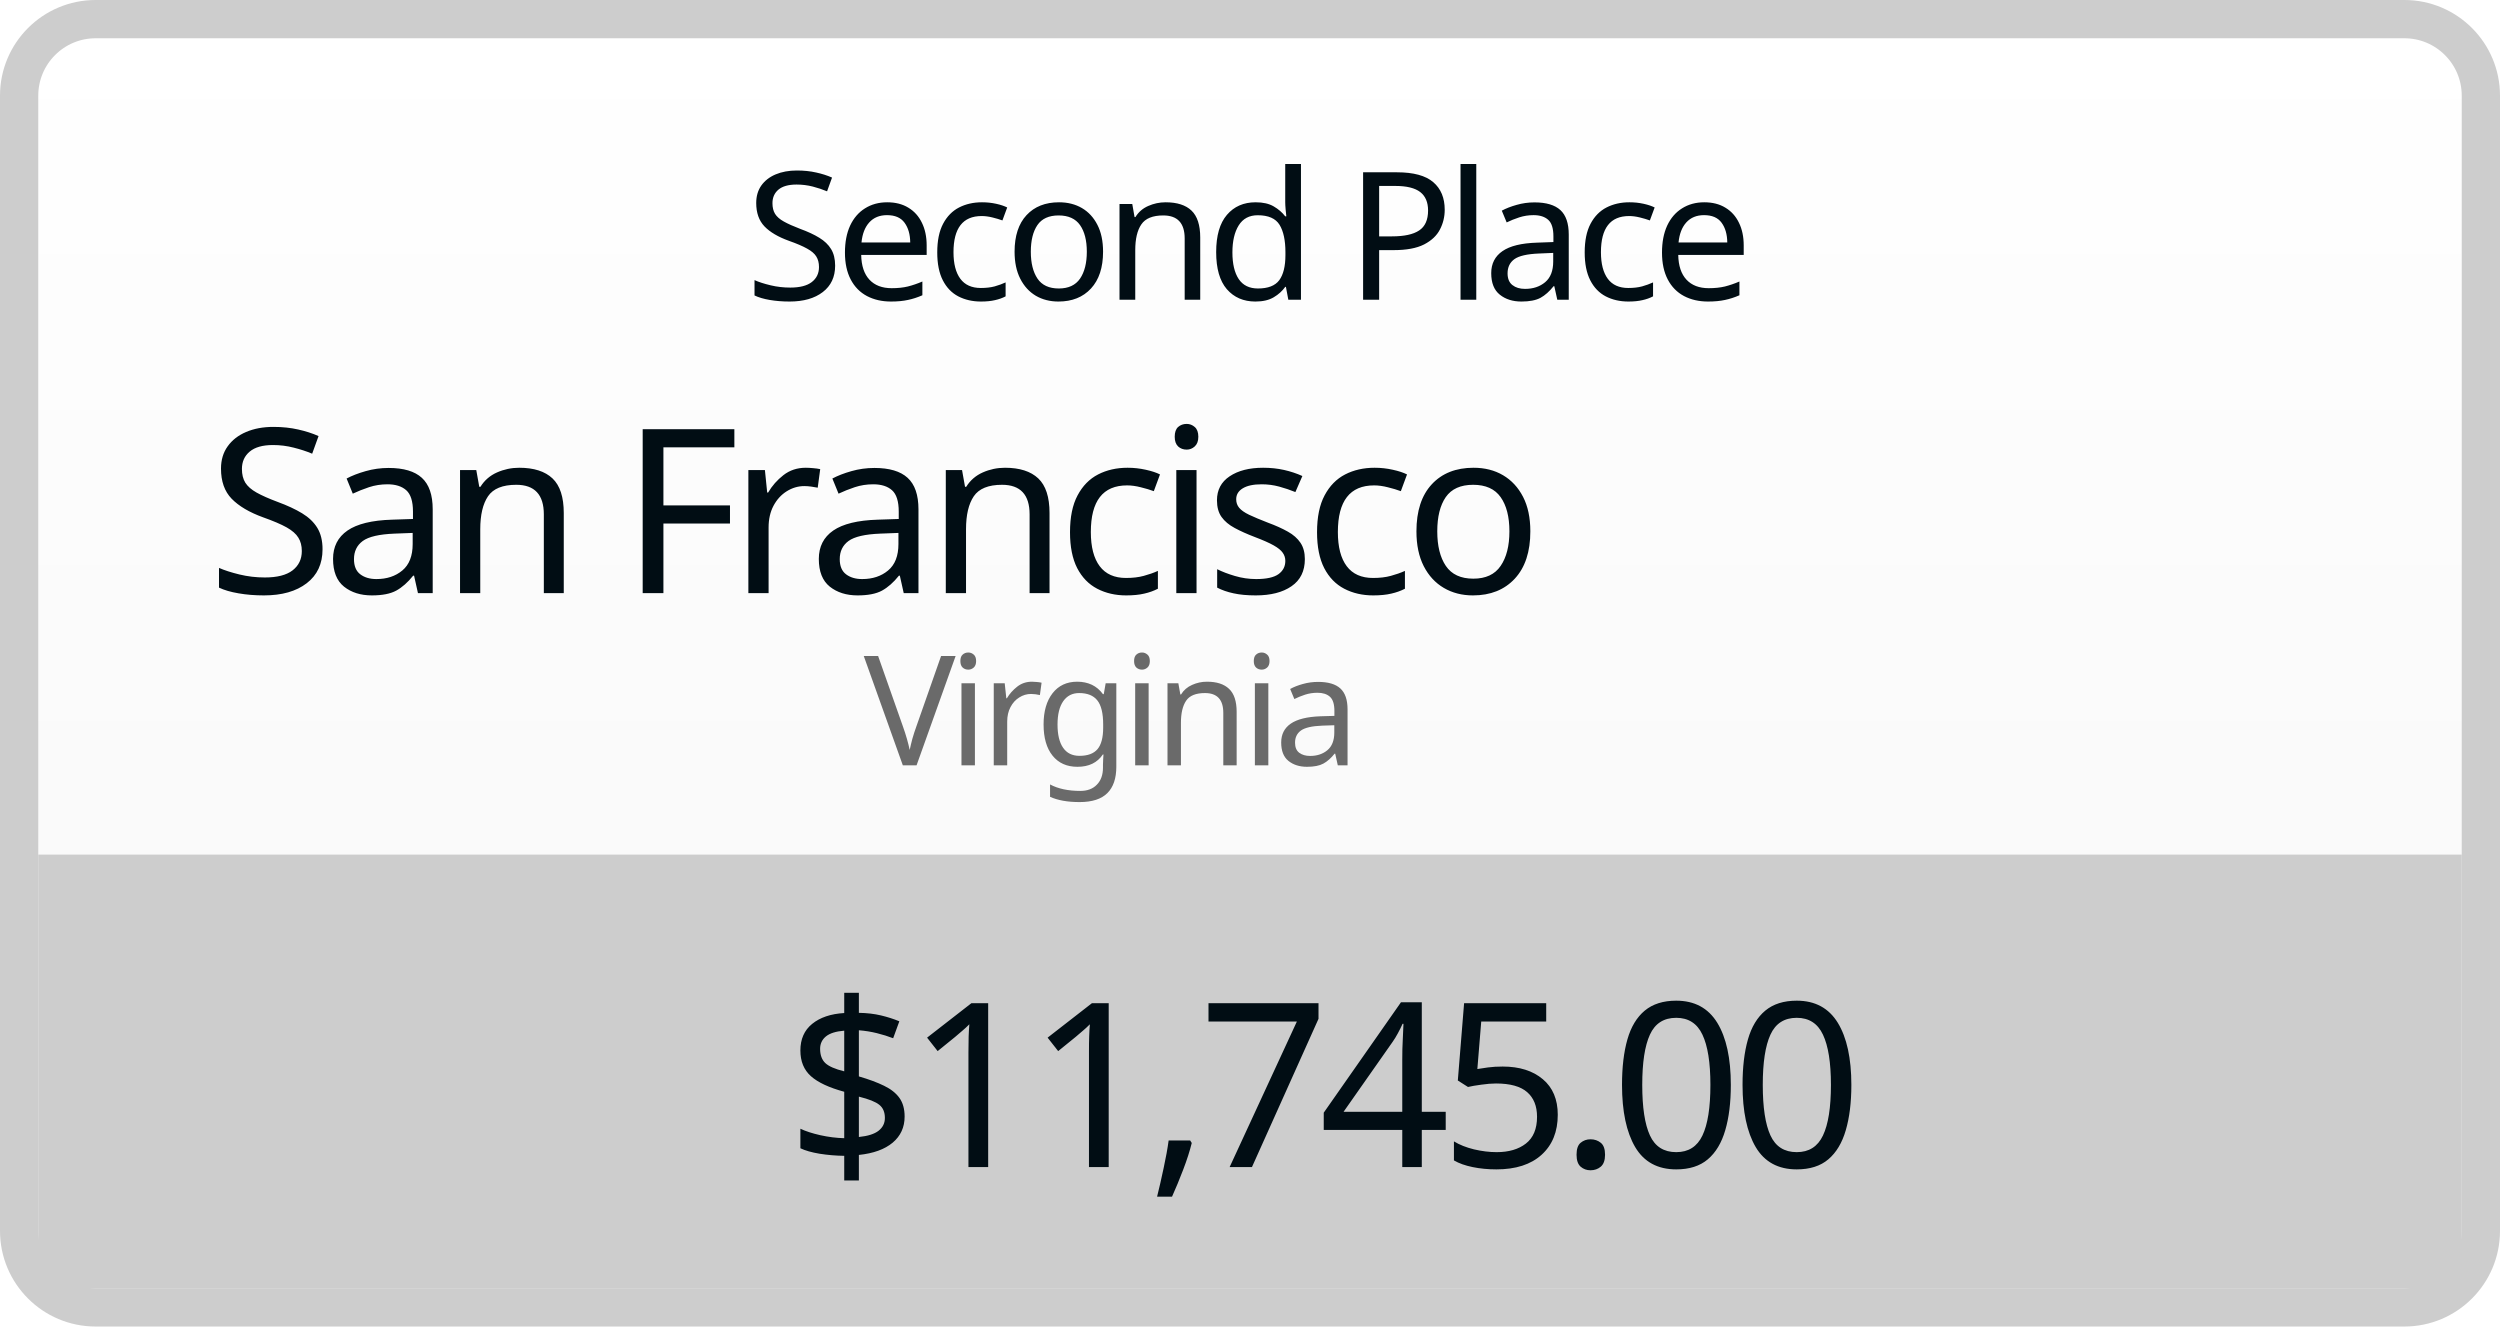
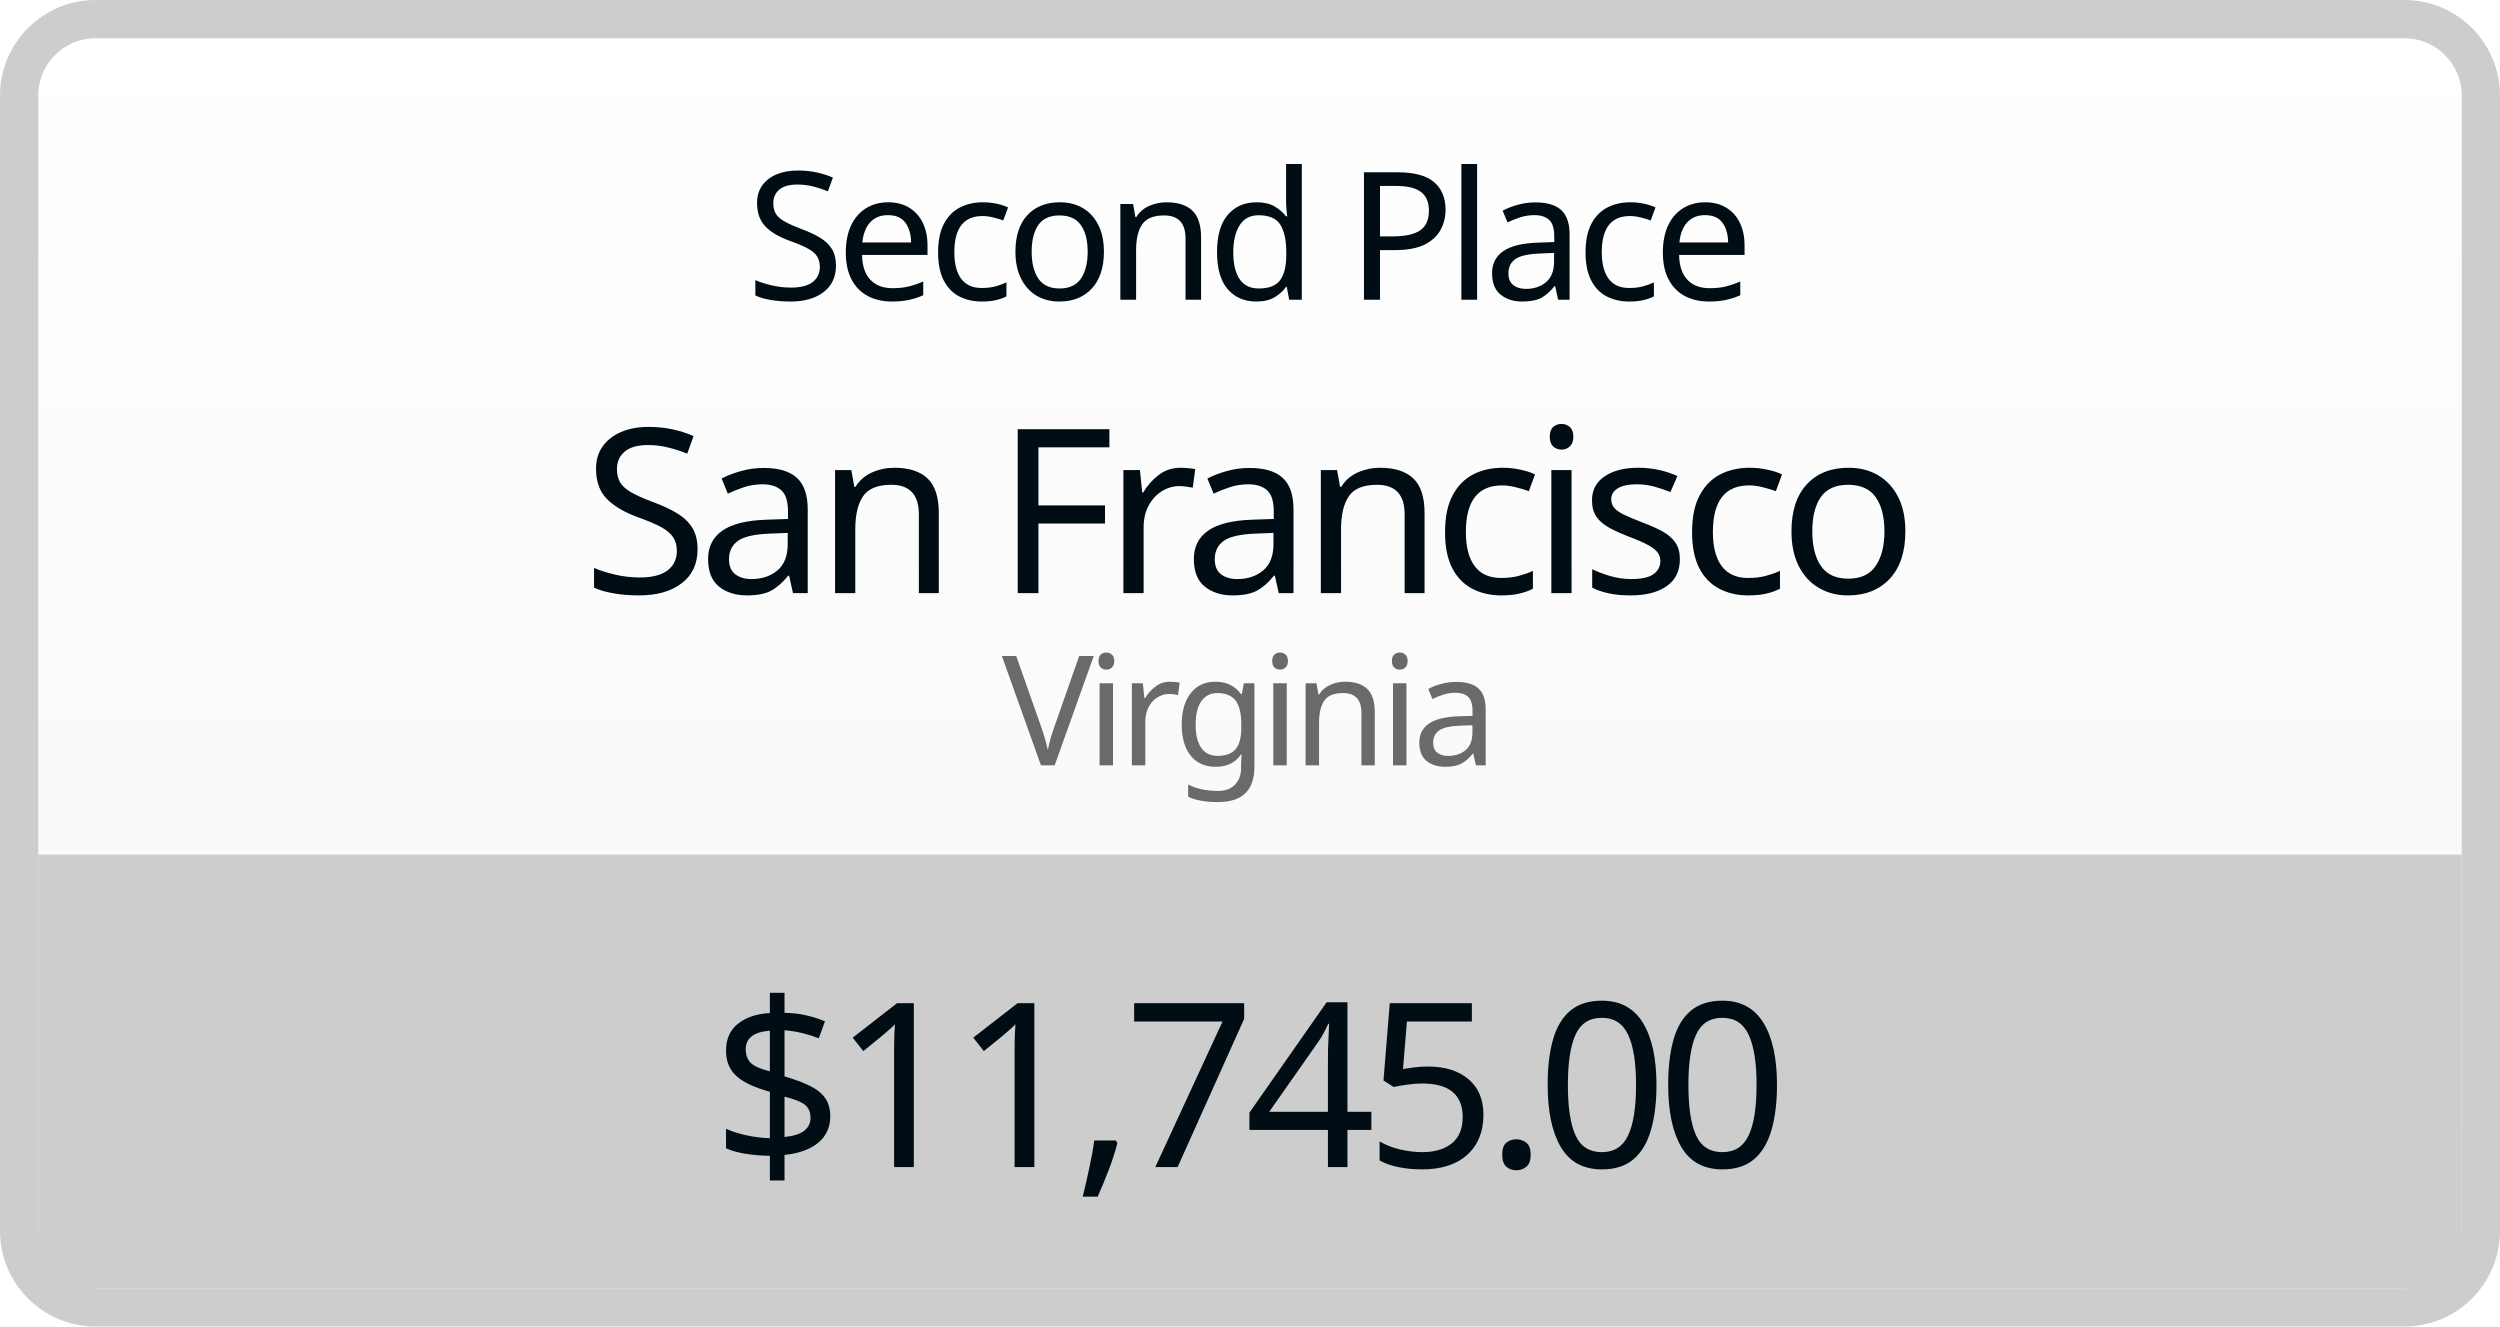
<svg xmlns="http://www.w3.org/2000/svg" width="392px" height="208px" viewBox="0 0 392 208" version="1.1">
  <defs>
    <linearGradient x1="50%" y1="0%" x2="50%" y2="100%" id="linearGradient-1">
      <stop stop-color="#FFFFFF" offset="0%" />
      <stop stop-color="#F9F9F9" offset="72.643%" />
      <stop stop-color="#F0F0F0" offset="100%" />
    </linearGradient>
  </defs>
  <g id="Website-v2" stroke="none" stroke-width="1" fill="none" fill-rule="evenodd">
    <g id="light-the-night-2019___desktop-layout" transform="translate(-242, -3181)">
      <g id="section___section--donate" transform="translate(0, 2602)">
        <g id="donate--awards" transform="translate(248, 123)">
          <g id="donate--awards_cards" transform="translate(0, 462)">
            <g id="donate--awards_cards--silver">
              <rect id="award-background--silver" stroke="#CDCDCD" stroke-width="6" fill="url(#linearGradient-1)" stroke-linecap="round" x="-3" y="-3" width="386" height="202" rx="12" />
              <g id="amount-raised--silver" transform="translate(0, 128)">
                <path d="M0,0 L380,0 L380,64 C380,66.209 378.209,68 376,68 L4,68 C1.791,68 2.705415e-16,66.209 0,64 L0,0 L0,0 Z" id="amount-raised-background--silver" fill="#CDCDCD" />
                <text id="dyn-data___amount-raised--silver" font-family="RobotoSlab-Light, Roboto Slab" font-size="36" font-weight="300" letter-spacing="-1.694" fill="#010D14">
-                   <tspan x="117.267" y="49">$11,745.00</tspan>
+                   <tspan x="190" text-anchor="middle" y="49">$11,745.00</tspan>
                </text>
              </g>
              <text id="dyn-data___state-name--silver" font-family="TrendSansOne, Trend Sans" font-size="24" font-weight="300" letter-spacing="-1.129" fill="#6A6A6A">
-                 <tspan x="129.438" y="114">Virginia</tspan>
+                 <tspan x="190" text-anchor="middle" y="114">Virginia</tspan>
              </text>
              <text id="dyn-data___city-name--silver" font-family="TrendSansOne, Trend Sans" font-size="36" font-weight="300" letter-spacing="-1.694" fill="#010D14">
-                 <tspan x="26.498" y="87">San Francisco</tspan>
+                 <tspan x="190" text-anchor="middle" y="87">San Francisco</tspan>
              </text>
              <text id="award-label--silver" font-family="RobotoSlab-Light, Roboto Slab" font-size="28" font-weight="300" letter-spacing="-1.318" fill="#010D14">
-                 <tspan x="110.885" y="41">Second Place</tspan>
+                 <tspan x="190" text-anchor="middle" y="41">Second Place</tspan>
              </text>
            </g>
          </g>
        </g>
      </g>
    </g>
  </g>
</svg>
